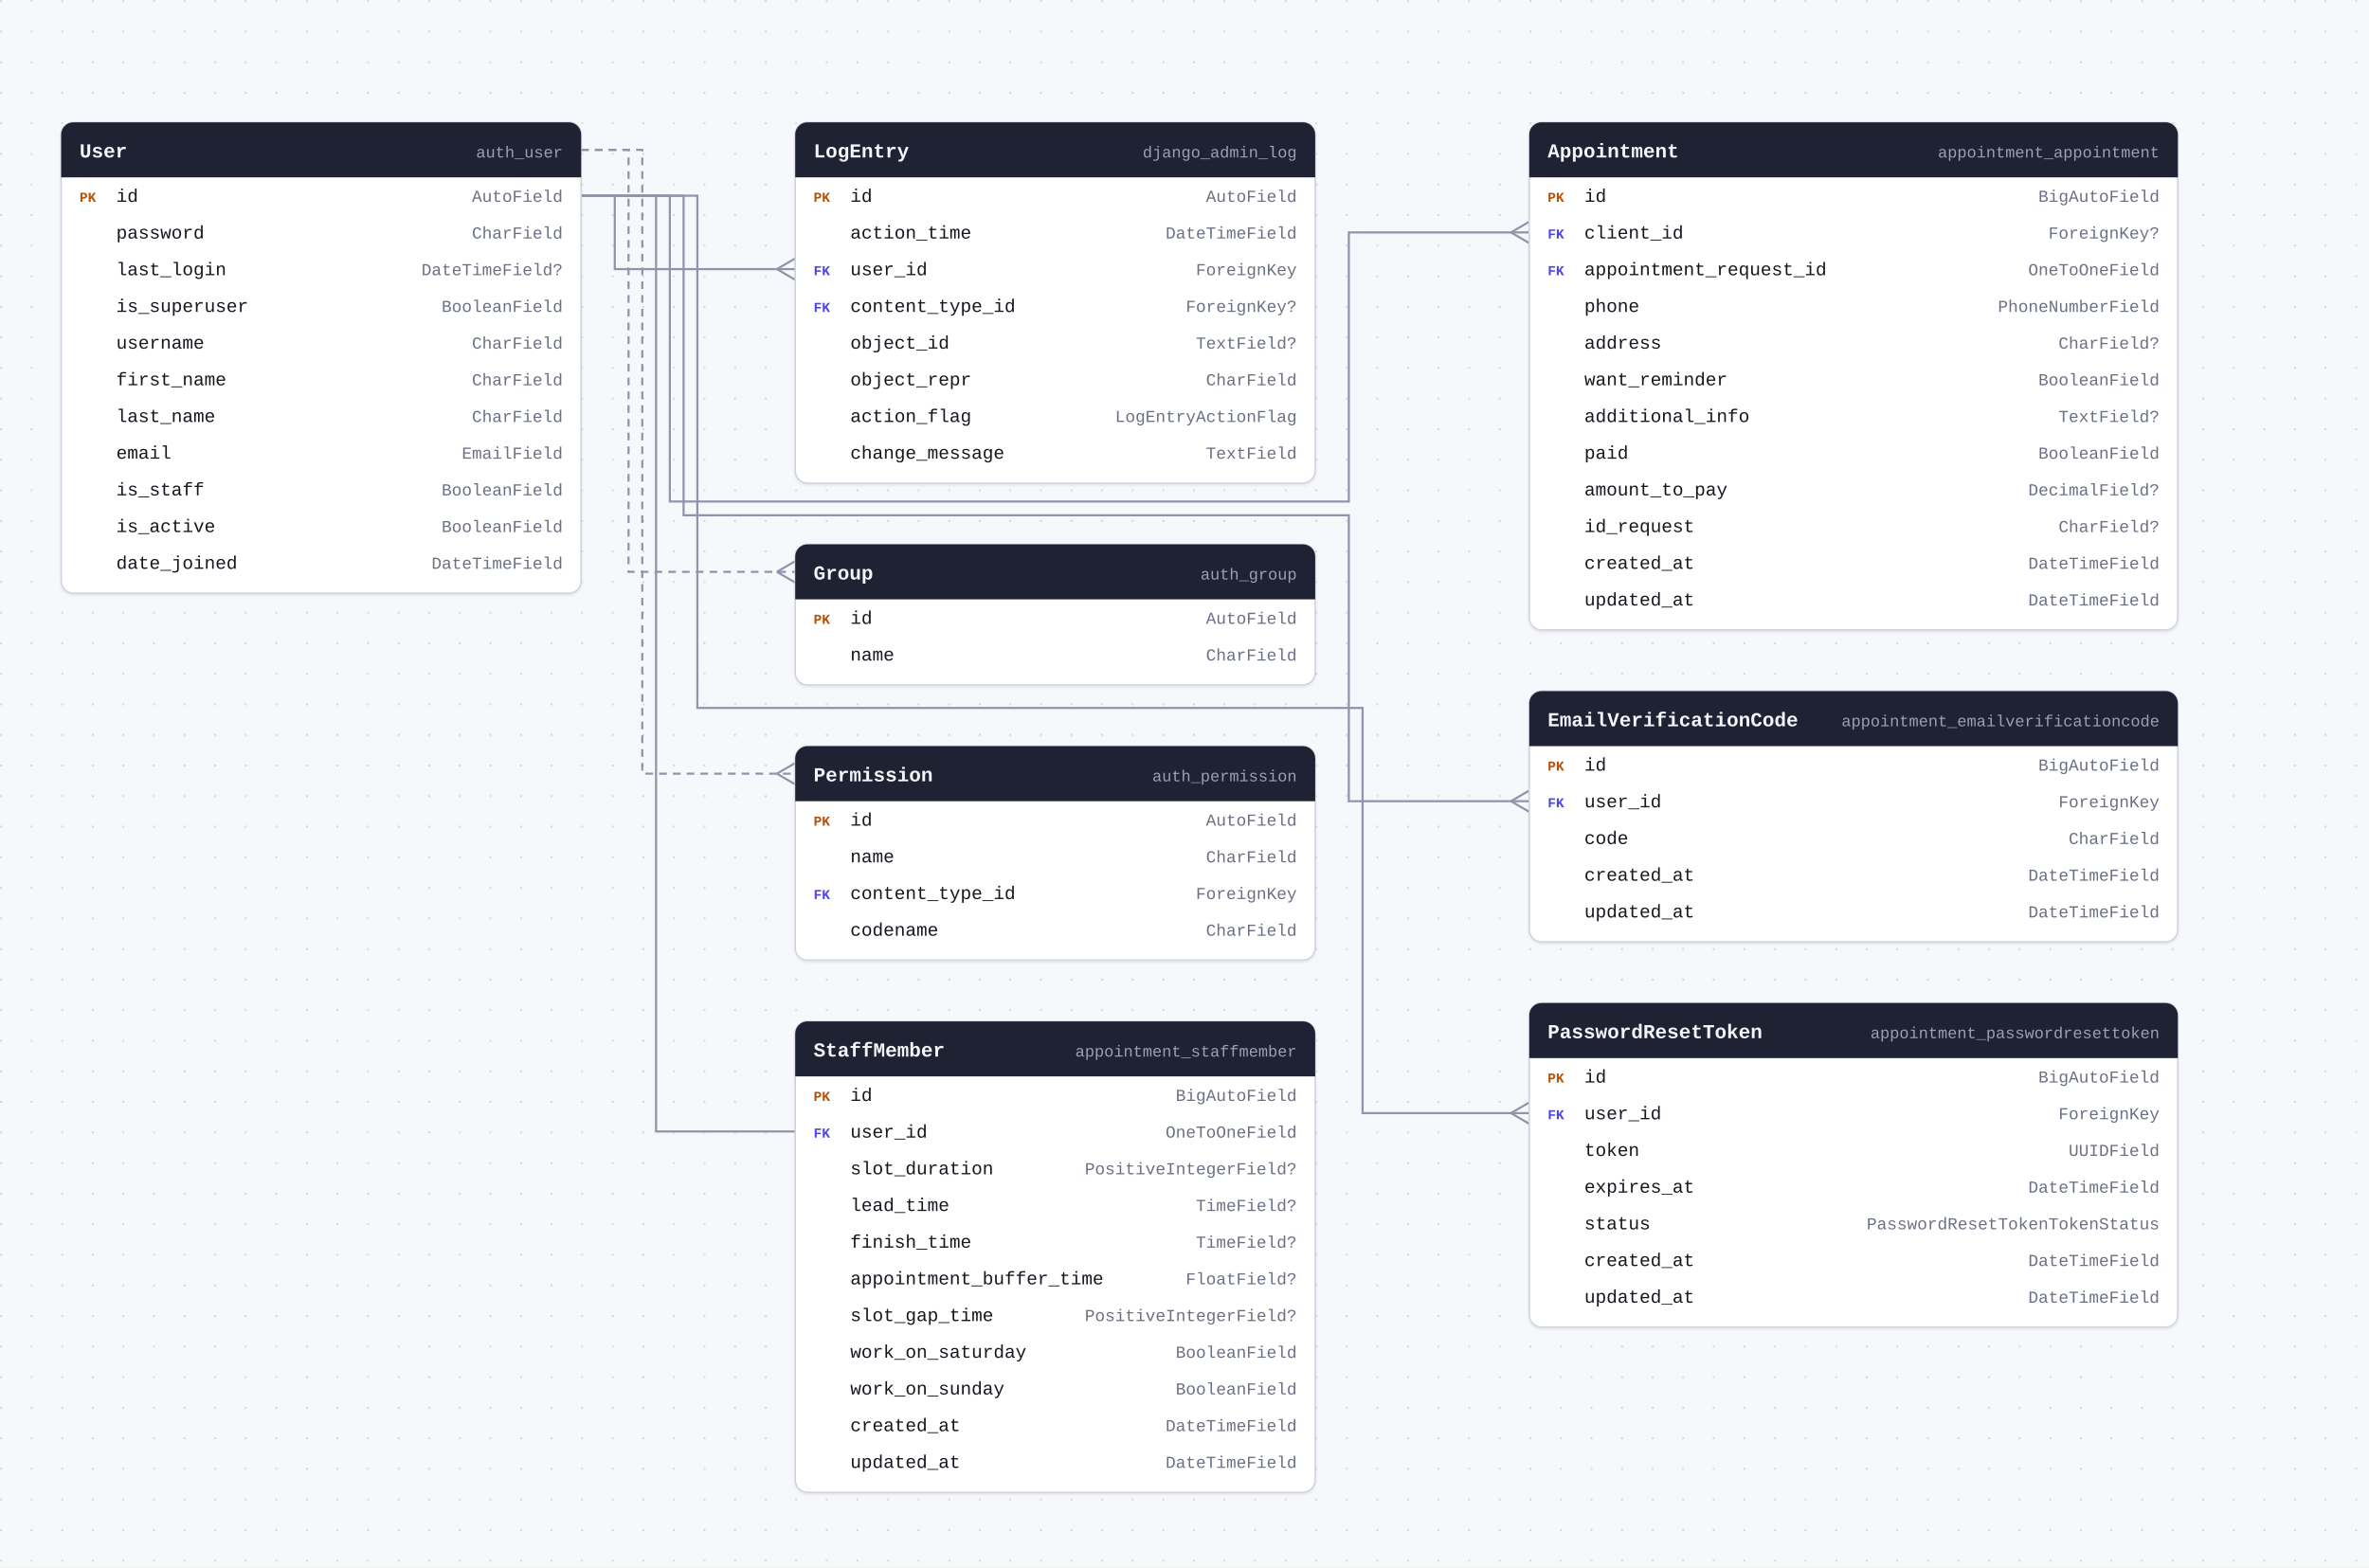
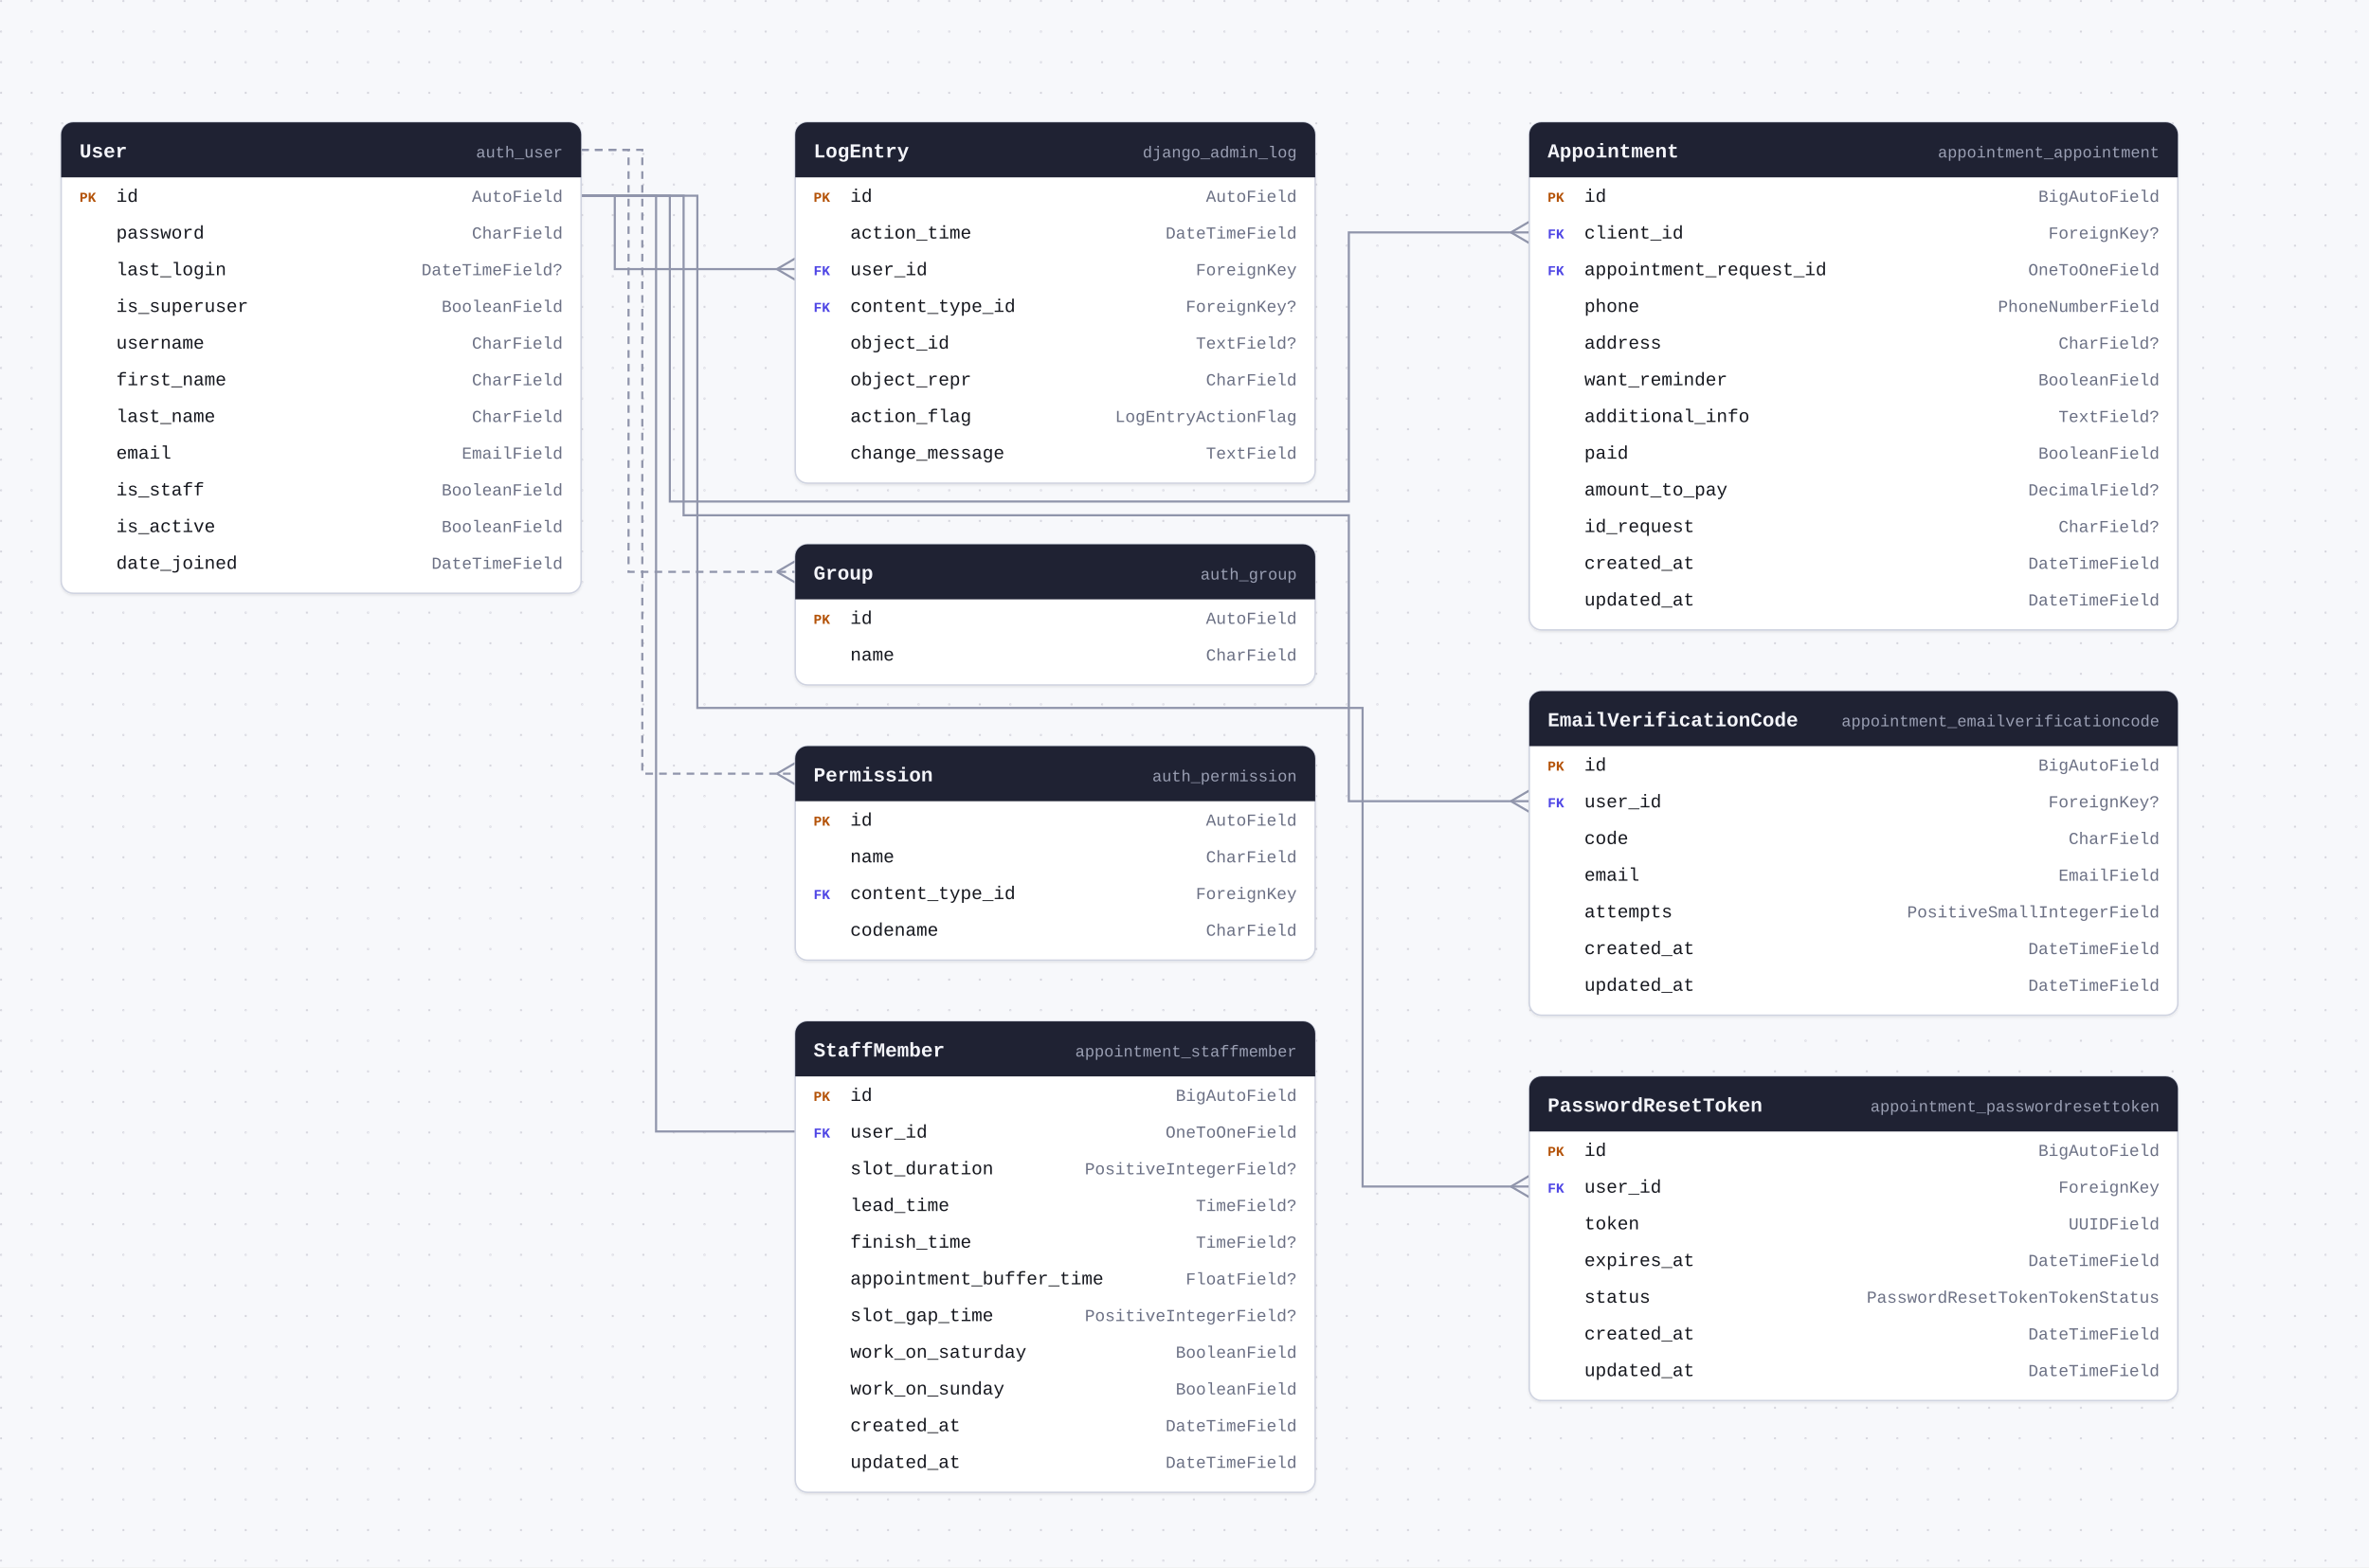
<svg xmlns="http://www.w3.org/2000/svg" width="1549.09" height="1025" viewBox="0 -40 1549.09 1025">
  <defs>
    <pattern id="dots" width="20" height="20" patternUnits="userSpaceOnUse">
      <circle cx="0.7" cy="0.7" r="0.7" fill="#d4d4dc" />
    </pattern>
    <filter id="shadow" x="-5%" y="-5%" width="110%" height="115%">
      <feDropShadow dx="0" dy="1" stdDeviation="1" flood-color="#000000" flood-opacity="0.08" />
    </filter>
  </defs>
  <rect y="-40" width="1549.09" height="1025" fill="#f7f8fb" />
  <rect y="-40" width="1549.09" height="1025" fill="url(#dots)" />
  <path class="relation-edge" d="M380 88 L402 88 L402 136 L520 136" fill="none" stroke="#9095ab" stroke-width="1.4" />
  <path d="M508 136 L520 129 M508 136 L520 143" fill="none" stroke="#9095ab" stroke-width="1.4" />
  <path class="relation-edge" d="M380 58 L411 58 L411 334 L520 334" fill="none" stroke="#9095ab" stroke-width="1.4" stroke-dasharray="5 4" />
  <path d="M508 334 L520 327 M508 334 L520 341" fill="none" stroke="#9095ab" stroke-width="1.4" />
  <path class="relation-edge" d="M380 58 L420 58 L420 466 L520 466" fill="none" stroke="#9095ab" stroke-width="1.4" stroke-dasharray="5 4" />
  <path d="M508 466 L520 459 M508 466 L520 473" fill="none" stroke="#9095ab" stroke-width="1.4" />
  <path class="relation-edge" d="M380 88 L429 88 L429 700 L520 700" fill="none" stroke="#9095ab" stroke-width="1.4" />
  <path class="relation-edge" d="M380 88 L438 88 L438 288 L882 288 L882 112 L1000 112" fill="none" stroke="#9095ab" stroke-width="1.4" />
  <path d="M988 112 L1000 105 M988 112 L1000 119" fill="none" stroke="#9095ab" stroke-width="1.4" />
  <path class="relation-edge" d="M380 88 L447 88 L447 297 L882 297 L882 484 L1000 484" fill="none" stroke="#9095ab" stroke-width="1.4" />
  <path d="M988 484 L1000 477 M988 484 L1000 491" fill="none" stroke="#9095ab" stroke-width="1.4" />
-   <path class="relation-edge" d="M380 88 L456 88 L456 423 L891 423 L891 688 L1000 688" fill="none" stroke="#9095ab" stroke-width="1.4" />
-   <path d="M988 688 L1000 681 M988 688 L1000 695" fill="none" stroke="#9095ab" stroke-width="1.4" />
+   <path class="relation-edge" d="M380 88 L456 88 L456 423 L891 423 L891 736 L1000 736" fill="none" stroke="#9095ab" stroke-width="1.4" />
+   <path d="M988 736 L1000 729 M988 736 L1000 743" fill="none" stroke="#9095ab" stroke-width="1.4" />
  <g class="model-node">
    <clipPath id="card-0">
      <rect x="40" y="40" width="340" height="308" rx="8" />
    </clipPath>
    <rect x="40" y="40" width="340" height="308" rx="8" fill="#ffffff" stroke="#cfd3e0" filter="url(#shadow)" />
    <rect x="40" y="40" width="340" height="36" fill="#1f2233" clip-path="url(#card-0)" />
    <text x="52" y="63" font-family="ui-monospace, SF Mono, Menlo, Consolas, Liberation Mono, DejaVu Sans Mono, monospace" font-size="13" font-weight="700" text-anchor="start" fill="#f4f5fa">User</text>
    <text x="368" y="63" font-family="ui-monospace, SF Mono, Menlo, Consolas, Liberation Mono, DejaVu Sans Mono, monospace" font-size="10.5" font-weight="400" text-anchor="end" fill="#9a9fb3">auth_user</text>
    <text x="52" y="92" font-family="ui-monospace, SF Mono, Menlo, Consolas, Liberation Mono, DejaVu Sans Mono, monospace" font-size="9" font-weight="700" text-anchor="start" fill="#b45309">PK</text>
    <text x="76" y="92" font-family="ui-monospace, SF Mono, Menlo, Consolas, Liberation Mono, DejaVu Sans Mono, monospace" font-size="12" font-weight="400" text-anchor="start" fill="#16181f">id</text>
    <text x="368" y="92" font-family="ui-monospace, SF Mono, Menlo, Consolas, Liberation Mono, DejaVu Sans Mono, monospace" font-size="11" font-weight="400" text-anchor="end" fill="#6b7084">AutoField</text>
    <text x="76" y="116" font-family="ui-monospace, SF Mono, Menlo, Consolas, Liberation Mono, DejaVu Sans Mono, monospace" font-size="12" font-weight="400" text-anchor="start" fill="#16181f">password</text>
    <text x="368" y="116" font-family="ui-monospace, SF Mono, Menlo, Consolas, Liberation Mono, DejaVu Sans Mono, monospace" font-size="11" font-weight="400" text-anchor="end" fill="#6b7084">CharField</text>
    <text x="76" y="140" font-family="ui-monospace, SF Mono, Menlo, Consolas, Liberation Mono, DejaVu Sans Mono, monospace" font-size="12" font-weight="400" text-anchor="start" fill="#16181f">last_login</text>
    <text x="368" y="140" font-family="ui-monospace, SF Mono, Menlo, Consolas, Liberation Mono, DejaVu Sans Mono, monospace" font-size="11" font-weight="400" text-anchor="end" fill="#6b7084">DateTimeField?</text>
    <text x="76" y="164" font-family="ui-monospace, SF Mono, Menlo, Consolas, Liberation Mono, DejaVu Sans Mono, monospace" font-size="12" font-weight="400" text-anchor="start" fill="#16181f">is_superuser</text>
    <text x="368" y="164" font-family="ui-monospace, SF Mono, Menlo, Consolas, Liberation Mono, DejaVu Sans Mono, monospace" font-size="11" font-weight="400" text-anchor="end" fill="#6b7084">BooleanField</text>
    <text x="76" y="188" font-family="ui-monospace, SF Mono, Menlo, Consolas, Liberation Mono, DejaVu Sans Mono, monospace" font-size="12" font-weight="400" text-anchor="start" fill="#16181f">username</text>
    <text x="368" y="188" font-family="ui-monospace, SF Mono, Menlo, Consolas, Liberation Mono, DejaVu Sans Mono, monospace" font-size="11" font-weight="400" text-anchor="end" fill="#6b7084">CharField</text>
    <text x="76" y="212" font-family="ui-monospace, SF Mono, Menlo, Consolas, Liberation Mono, DejaVu Sans Mono, monospace" font-size="12" font-weight="400" text-anchor="start" fill="#16181f">first_name</text>
    <text x="368" y="212" font-family="ui-monospace, SF Mono, Menlo, Consolas, Liberation Mono, DejaVu Sans Mono, monospace" font-size="11" font-weight="400" text-anchor="end" fill="#6b7084">CharField</text>
    <text x="76" y="236" font-family="ui-monospace, SF Mono, Menlo, Consolas, Liberation Mono, DejaVu Sans Mono, monospace" font-size="12" font-weight="400" text-anchor="start" fill="#16181f">last_name</text>
    <text x="368" y="236" font-family="ui-monospace, SF Mono, Menlo, Consolas, Liberation Mono, DejaVu Sans Mono, monospace" font-size="11" font-weight="400" text-anchor="end" fill="#6b7084">CharField</text>
    <text x="76" y="260" font-family="ui-monospace, SF Mono, Menlo, Consolas, Liberation Mono, DejaVu Sans Mono, monospace" font-size="12" font-weight="400" text-anchor="start" fill="#16181f">email</text>
    <text x="368" y="260" font-family="ui-monospace, SF Mono, Menlo, Consolas, Liberation Mono, DejaVu Sans Mono, monospace" font-size="11" font-weight="400" text-anchor="end" fill="#6b7084">EmailField</text>
    <text x="76" y="284" font-family="ui-monospace, SF Mono, Menlo, Consolas, Liberation Mono, DejaVu Sans Mono, monospace" font-size="12" font-weight="400" text-anchor="start" fill="#16181f">is_staff</text>
    <text x="368" y="284" font-family="ui-monospace, SF Mono, Menlo, Consolas, Liberation Mono, DejaVu Sans Mono, monospace" font-size="11" font-weight="400" text-anchor="end" fill="#6b7084">BooleanField</text>
    <text x="76" y="308" font-family="ui-monospace, SF Mono, Menlo, Consolas, Liberation Mono, DejaVu Sans Mono, monospace" font-size="12" font-weight="400" text-anchor="start" fill="#16181f">is_active</text>
    <text x="368" y="308" font-family="ui-monospace, SF Mono, Menlo, Consolas, Liberation Mono, DejaVu Sans Mono, monospace" font-size="11" font-weight="400" text-anchor="end" fill="#6b7084">BooleanField</text>
    <text x="76" y="332" font-family="ui-monospace, SF Mono, Menlo, Consolas, Liberation Mono, DejaVu Sans Mono, monospace" font-size="12" font-weight="400" text-anchor="start" fill="#16181f">date_joined</text>
    <text x="368" y="332" font-family="ui-monospace, SF Mono, Menlo, Consolas, Liberation Mono, DejaVu Sans Mono, monospace" font-size="11" font-weight="400" text-anchor="end" fill="#6b7084">DateTimeField</text>
  </g>
  <g class="model-node">
    <clipPath id="card-1">
      <rect x="520" y="40" width="340" height="236" rx="8" />
    </clipPath>
    <rect x="520" y="40" width="340" height="236" rx="8" fill="#ffffff" stroke="#cfd3e0" filter="url(#shadow)" />
    <rect x="520" y="40" width="340" height="36" fill="#1f2233" clip-path="url(#card-1)" />
    <text x="532" y="63" font-family="ui-monospace, SF Mono, Menlo, Consolas, Liberation Mono, DejaVu Sans Mono, monospace" font-size="13" font-weight="700" text-anchor="start" fill="#f4f5fa">LogEntry</text>
    <text x="848" y="63" font-family="ui-monospace, SF Mono, Menlo, Consolas, Liberation Mono, DejaVu Sans Mono, monospace" font-size="10.5" font-weight="400" text-anchor="end" fill="#9a9fb3">django_admin_log</text>
    <text x="532" y="92" font-family="ui-monospace, SF Mono, Menlo, Consolas, Liberation Mono, DejaVu Sans Mono, monospace" font-size="9" font-weight="700" text-anchor="start" fill="#b45309">PK</text>
    <text x="556" y="92" font-family="ui-monospace, SF Mono, Menlo, Consolas, Liberation Mono, DejaVu Sans Mono, monospace" font-size="12" font-weight="400" text-anchor="start" fill="#16181f">id</text>
    <text x="848" y="92" font-family="ui-monospace, SF Mono, Menlo, Consolas, Liberation Mono, DejaVu Sans Mono, monospace" font-size="11" font-weight="400" text-anchor="end" fill="#6b7084">AutoField</text>
    <text x="556" y="116" font-family="ui-monospace, SF Mono, Menlo, Consolas, Liberation Mono, DejaVu Sans Mono, monospace" font-size="12" font-weight="400" text-anchor="start" fill="#16181f">action_time</text>
    <text x="848" y="116" font-family="ui-monospace, SF Mono, Menlo, Consolas, Liberation Mono, DejaVu Sans Mono, monospace" font-size="11" font-weight="400" text-anchor="end" fill="#6b7084">DateTimeField</text>
    <text x="532" y="140" font-family="ui-monospace, SF Mono, Menlo, Consolas, Liberation Mono, DejaVu Sans Mono, monospace" font-size="9" font-weight="700" text-anchor="start" fill="#4f46e5">FK</text>
    <text x="556" y="140" font-family="ui-monospace, SF Mono, Menlo, Consolas, Liberation Mono, DejaVu Sans Mono, monospace" font-size="12" font-weight="400" text-anchor="start" fill="#16181f">user_id</text>
    <text x="848" y="140" font-family="ui-monospace, SF Mono, Menlo, Consolas, Liberation Mono, DejaVu Sans Mono, monospace" font-size="11" font-weight="400" text-anchor="end" fill="#6b7084">ForeignKey</text>
    <text x="532" y="164" font-family="ui-monospace, SF Mono, Menlo, Consolas, Liberation Mono, DejaVu Sans Mono, monospace" font-size="9" font-weight="700" text-anchor="start" fill="#4f46e5">FK</text>
    <text x="556" y="164" font-family="ui-monospace, SF Mono, Menlo, Consolas, Liberation Mono, DejaVu Sans Mono, monospace" font-size="12" font-weight="400" text-anchor="start" fill="#16181f">content_type_id</text>
    <text x="848" y="164" font-family="ui-monospace, SF Mono, Menlo, Consolas, Liberation Mono, DejaVu Sans Mono, monospace" font-size="11" font-weight="400" text-anchor="end" fill="#6b7084">ForeignKey?</text>
    <text x="556" y="188" font-family="ui-monospace, SF Mono, Menlo, Consolas, Liberation Mono, DejaVu Sans Mono, monospace" font-size="12" font-weight="400" text-anchor="start" fill="#16181f">object_id</text>
    <text x="848" y="188" font-family="ui-monospace, SF Mono, Menlo, Consolas, Liberation Mono, DejaVu Sans Mono, monospace" font-size="11" font-weight="400" text-anchor="end" fill="#6b7084">TextField?</text>
    <text x="556" y="212" font-family="ui-monospace, SF Mono, Menlo, Consolas, Liberation Mono, DejaVu Sans Mono, monospace" font-size="12" font-weight="400" text-anchor="start" fill="#16181f">object_repr</text>
    <text x="848" y="212" font-family="ui-monospace, SF Mono, Menlo, Consolas, Liberation Mono, DejaVu Sans Mono, monospace" font-size="11" font-weight="400" text-anchor="end" fill="#6b7084">CharField</text>
    <text x="556" y="236" font-family="ui-monospace, SF Mono, Menlo, Consolas, Liberation Mono, DejaVu Sans Mono, monospace" font-size="12" font-weight="400" text-anchor="start" fill="#16181f">action_flag</text>
    <text x="848" y="236" font-family="ui-monospace, SF Mono, Menlo, Consolas, Liberation Mono, DejaVu Sans Mono, monospace" font-size="11" font-weight="400" text-anchor="end" fill="#6b7084">LogEntryActionFlag</text>
    <text x="556" y="260" font-family="ui-monospace, SF Mono, Menlo, Consolas, Liberation Mono, DejaVu Sans Mono, monospace" font-size="12" font-weight="400" text-anchor="start" fill="#16181f">change_message</text>
    <text x="848" y="260" font-family="ui-monospace, SF Mono, Menlo, Consolas, Liberation Mono, DejaVu Sans Mono, monospace" font-size="11" font-weight="400" text-anchor="end" fill="#6b7084">TextField</text>
  </g>
  <g class="model-node">
    <clipPath id="card-2">
      <rect x="520" y="316" width="340" height="92" rx="8" />
    </clipPath>
    <rect x="520" y="316" width="340" height="92" rx="8" fill="#ffffff" stroke="#cfd3e0" filter="url(#shadow)" />
    <rect x="520" y="316" width="340" height="36" fill="#1f2233" clip-path="url(#card-2)" />
    <text x="532" y="339" font-family="ui-monospace, SF Mono, Menlo, Consolas, Liberation Mono, DejaVu Sans Mono, monospace" font-size="13" font-weight="700" text-anchor="start" fill="#f4f5fa">Group</text>
    <text x="848" y="339" font-family="ui-monospace, SF Mono, Menlo, Consolas, Liberation Mono, DejaVu Sans Mono, monospace" font-size="10.5" font-weight="400" text-anchor="end" fill="#9a9fb3">auth_group</text>
    <text x="532" y="368" font-family="ui-monospace, SF Mono, Menlo, Consolas, Liberation Mono, DejaVu Sans Mono, monospace" font-size="9" font-weight="700" text-anchor="start" fill="#b45309">PK</text>
    <text x="556" y="368" font-family="ui-monospace, SF Mono, Menlo, Consolas, Liberation Mono, DejaVu Sans Mono, monospace" font-size="12" font-weight="400" text-anchor="start" fill="#16181f">id</text>
    <text x="848" y="368" font-family="ui-monospace, SF Mono, Menlo, Consolas, Liberation Mono, DejaVu Sans Mono, monospace" font-size="11" font-weight="400" text-anchor="end" fill="#6b7084">AutoField</text>
    <text x="556" y="392" font-family="ui-monospace, SF Mono, Menlo, Consolas, Liberation Mono, DejaVu Sans Mono, monospace" font-size="12" font-weight="400" text-anchor="start" fill="#16181f">name</text>
    <text x="848" y="392" font-family="ui-monospace, SF Mono, Menlo, Consolas, Liberation Mono, DejaVu Sans Mono, monospace" font-size="11" font-weight="400" text-anchor="end" fill="#6b7084">CharField</text>
  </g>
  <g class="model-node">
    <clipPath id="card-3">
      <rect x="520" y="448" width="340" height="140" rx="8" />
    </clipPath>
    <rect x="520" y="448" width="340" height="140" rx="8" fill="#ffffff" stroke="#cfd3e0" filter="url(#shadow)" />
    <rect x="520" y="448" width="340" height="36" fill="#1f2233" clip-path="url(#card-3)" />
    <text x="532" y="471" font-family="ui-monospace, SF Mono, Menlo, Consolas, Liberation Mono, DejaVu Sans Mono, monospace" font-size="13" font-weight="700" text-anchor="start" fill="#f4f5fa">Permission</text>
    <text x="848" y="471" font-family="ui-monospace, SF Mono, Menlo, Consolas, Liberation Mono, DejaVu Sans Mono, monospace" font-size="10.5" font-weight="400" text-anchor="end" fill="#9a9fb3">auth_permission</text>
    <text x="532" y="500" font-family="ui-monospace, SF Mono, Menlo, Consolas, Liberation Mono, DejaVu Sans Mono, monospace" font-size="9" font-weight="700" text-anchor="start" fill="#b45309">PK</text>
    <text x="556" y="500" font-family="ui-monospace, SF Mono, Menlo, Consolas, Liberation Mono, DejaVu Sans Mono, monospace" font-size="12" font-weight="400" text-anchor="start" fill="#16181f">id</text>
    <text x="848" y="500" font-family="ui-monospace, SF Mono, Menlo, Consolas, Liberation Mono, DejaVu Sans Mono, monospace" font-size="11" font-weight="400" text-anchor="end" fill="#6b7084">AutoField</text>
    <text x="556" y="524" font-family="ui-monospace, SF Mono, Menlo, Consolas, Liberation Mono, DejaVu Sans Mono, monospace" font-size="12" font-weight="400" text-anchor="start" fill="#16181f">name</text>
    <text x="848" y="524" font-family="ui-monospace, SF Mono, Menlo, Consolas, Liberation Mono, DejaVu Sans Mono, monospace" font-size="11" font-weight="400" text-anchor="end" fill="#6b7084">CharField</text>
    <text x="532" y="548" font-family="ui-monospace, SF Mono, Menlo, Consolas, Liberation Mono, DejaVu Sans Mono, monospace" font-size="9" font-weight="700" text-anchor="start" fill="#4f46e5">FK</text>
    <text x="556" y="548" font-family="ui-monospace, SF Mono, Menlo, Consolas, Liberation Mono, DejaVu Sans Mono, monospace" font-size="12" font-weight="400" text-anchor="start" fill="#16181f">content_type_id</text>
    <text x="848" y="548" font-family="ui-monospace, SF Mono, Menlo, Consolas, Liberation Mono, DejaVu Sans Mono, monospace" font-size="11" font-weight="400" text-anchor="end" fill="#6b7084">ForeignKey</text>
    <text x="556" y="572" font-family="ui-monospace, SF Mono, Menlo, Consolas, Liberation Mono, DejaVu Sans Mono, monospace" font-size="12" font-weight="400" text-anchor="start" fill="#16181f">codename</text>
    <text x="848" y="572" font-family="ui-monospace, SF Mono, Menlo, Consolas, Liberation Mono, DejaVu Sans Mono, monospace" font-size="11" font-weight="400" text-anchor="end" fill="#6b7084">CharField</text>
  </g>
  <g class="model-node">
    <clipPath id="card-4">
      <rect x="520" y="628" width="340" height="308" rx="8" />
    </clipPath>
    <rect x="520" y="628" width="340" height="308" rx="8" fill="#ffffff" stroke="#cfd3e0" filter="url(#shadow)" />
    <rect x="520" y="628" width="340" height="36" fill="#1f2233" clip-path="url(#card-4)" />
    <text x="532" y="651" font-family="ui-monospace, SF Mono, Menlo, Consolas, Liberation Mono, DejaVu Sans Mono, monospace" font-size="13" font-weight="700" text-anchor="start" fill="#f4f5fa">StaffMember</text>
    <text x="848" y="651" font-family="ui-monospace, SF Mono, Menlo, Consolas, Liberation Mono, DejaVu Sans Mono, monospace" font-size="10.5" font-weight="400" text-anchor="end" fill="#9a9fb3">appointment_staffmember</text>
    <text x="532" y="680" font-family="ui-monospace, SF Mono, Menlo, Consolas, Liberation Mono, DejaVu Sans Mono, monospace" font-size="9" font-weight="700" text-anchor="start" fill="#b45309">PK</text>
    <text x="556" y="680" font-family="ui-monospace, SF Mono, Menlo, Consolas, Liberation Mono, DejaVu Sans Mono, monospace" font-size="12" font-weight="400" text-anchor="start" fill="#16181f">id</text>
    <text x="848" y="680" font-family="ui-monospace, SF Mono, Menlo, Consolas, Liberation Mono, DejaVu Sans Mono, monospace" font-size="11" font-weight="400" text-anchor="end" fill="#6b7084">BigAutoField</text>
    <text x="532" y="704" font-family="ui-monospace, SF Mono, Menlo, Consolas, Liberation Mono, DejaVu Sans Mono, monospace" font-size="9" font-weight="700" text-anchor="start" fill="#4f46e5">FK</text>
    <text x="556" y="704" font-family="ui-monospace, SF Mono, Menlo, Consolas, Liberation Mono, DejaVu Sans Mono, monospace" font-size="12" font-weight="400" text-anchor="start" fill="#16181f">user_id</text>
    <text x="848" y="704" font-family="ui-monospace, SF Mono, Menlo, Consolas, Liberation Mono, DejaVu Sans Mono, monospace" font-size="11" font-weight="400" text-anchor="end" fill="#6b7084">OneToOneField</text>
    <text x="556" y="728" font-family="ui-monospace, SF Mono, Menlo, Consolas, Liberation Mono, DejaVu Sans Mono, monospace" font-size="12" font-weight="400" text-anchor="start" fill="#16181f">slot_duration</text>
    <text x="848" y="728" font-family="ui-monospace, SF Mono, Menlo, Consolas, Liberation Mono, DejaVu Sans Mono, monospace" font-size="11" font-weight="400" text-anchor="end" fill="#6b7084">PositiveIntegerField?</text>
    <text x="556" y="752" font-family="ui-monospace, SF Mono, Menlo, Consolas, Liberation Mono, DejaVu Sans Mono, monospace" font-size="12" font-weight="400" text-anchor="start" fill="#16181f">lead_time</text>
    <text x="848" y="752" font-family="ui-monospace, SF Mono, Menlo, Consolas, Liberation Mono, DejaVu Sans Mono, monospace" font-size="11" font-weight="400" text-anchor="end" fill="#6b7084">TimeField?</text>
    <text x="556" y="776" font-family="ui-monospace, SF Mono, Menlo, Consolas, Liberation Mono, DejaVu Sans Mono, monospace" font-size="12" font-weight="400" text-anchor="start" fill="#16181f">finish_time</text>
    <text x="848" y="776" font-family="ui-monospace, SF Mono, Menlo, Consolas, Liberation Mono, DejaVu Sans Mono, monospace" font-size="11" font-weight="400" text-anchor="end" fill="#6b7084">TimeField?</text>
    <text x="556" y="800" font-family="ui-monospace, SF Mono, Menlo, Consolas, Liberation Mono, DejaVu Sans Mono, monospace" font-size="12" font-weight="400" text-anchor="start" fill="#16181f">appointment_buffer_time</text>
    <text x="848" y="800" font-family="ui-monospace, SF Mono, Menlo, Consolas, Liberation Mono, DejaVu Sans Mono, monospace" font-size="11" font-weight="400" text-anchor="end" fill="#6b7084">FloatField?</text>
    <text x="556" y="824" font-family="ui-monospace, SF Mono, Menlo, Consolas, Liberation Mono, DejaVu Sans Mono, monospace" font-size="12" font-weight="400" text-anchor="start" fill="#16181f">slot_gap_time</text>
    <text x="848" y="824" font-family="ui-monospace, SF Mono, Menlo, Consolas, Liberation Mono, DejaVu Sans Mono, monospace" font-size="11" font-weight="400" text-anchor="end" fill="#6b7084">PositiveIntegerField?</text>
    <text x="556" y="848" font-family="ui-monospace, SF Mono, Menlo, Consolas, Liberation Mono, DejaVu Sans Mono, monospace" font-size="12" font-weight="400" text-anchor="start" fill="#16181f">work_on_saturday</text>
    <text x="848" y="848" font-family="ui-monospace, SF Mono, Menlo, Consolas, Liberation Mono, DejaVu Sans Mono, monospace" font-size="11" font-weight="400" text-anchor="end" fill="#6b7084">BooleanField</text>
    <text x="556" y="872" font-family="ui-monospace, SF Mono, Menlo, Consolas, Liberation Mono, DejaVu Sans Mono, monospace" font-size="12" font-weight="400" text-anchor="start" fill="#16181f">work_on_sunday</text>
    <text x="848" y="872" font-family="ui-monospace, SF Mono, Menlo, Consolas, Liberation Mono, DejaVu Sans Mono, monospace" font-size="11" font-weight="400" text-anchor="end" fill="#6b7084">BooleanField</text>
    <text x="556" y="896" font-family="ui-monospace, SF Mono, Menlo, Consolas, Liberation Mono, DejaVu Sans Mono, monospace" font-size="12" font-weight="400" text-anchor="start" fill="#16181f">created_at</text>
    <text x="848" y="896" font-family="ui-monospace, SF Mono, Menlo, Consolas, Liberation Mono, DejaVu Sans Mono, monospace" font-size="11" font-weight="400" text-anchor="end" fill="#6b7084">DateTimeField</text>
    <text x="556" y="920" font-family="ui-monospace, SF Mono, Menlo, Consolas, Liberation Mono, DejaVu Sans Mono, monospace" font-size="12" font-weight="400" text-anchor="start" fill="#16181f">updated_at</text>
    <text x="848" y="920" font-family="ui-monospace, SF Mono, Menlo, Consolas, Liberation Mono, DejaVu Sans Mono, monospace" font-size="11" font-weight="400" text-anchor="end" fill="#6b7084">DateTimeField</text>
  </g>
  <g class="model-node">
    <clipPath id="card-5">
      <rect x="1000" y="40" width="424.09" height="332" rx="8" />
    </clipPath>
    <rect x="1000" y="40" width="424.09" height="332" rx="8" fill="#ffffff" stroke="#cfd3e0" filter="url(#shadow)" />
    <rect x="1000" y="40" width="424.09" height="36" fill="#1f2233" clip-path="url(#card-5)" />
    <text x="1012" y="63" font-family="ui-monospace, SF Mono, Menlo, Consolas, Liberation Mono, DejaVu Sans Mono, monospace" font-size="13" font-weight="700" text-anchor="start" fill="#f4f5fa">Appointment</text>
    <text x="1412.09" y="63" font-family="ui-monospace, SF Mono, Menlo, Consolas, Liberation Mono, DejaVu Sans Mono, monospace" font-size="10.5" font-weight="400" text-anchor="end" fill="#9a9fb3">appointment_appointment</text>
    <text x="1012" y="92" font-family="ui-monospace, SF Mono, Menlo, Consolas, Liberation Mono, DejaVu Sans Mono, monospace" font-size="9" font-weight="700" text-anchor="start" fill="#b45309">PK</text>
    <text x="1036" y="92" font-family="ui-monospace, SF Mono, Menlo, Consolas, Liberation Mono, DejaVu Sans Mono, monospace" font-size="12" font-weight="400" text-anchor="start" fill="#16181f">id</text>
    <text x="1412.09" y="92" font-family="ui-monospace, SF Mono, Menlo, Consolas, Liberation Mono, DejaVu Sans Mono, monospace" font-size="11" font-weight="400" text-anchor="end" fill="#6b7084">BigAutoField</text>
    <text x="1012" y="116" font-family="ui-monospace, SF Mono, Menlo, Consolas, Liberation Mono, DejaVu Sans Mono, monospace" font-size="9" font-weight="700" text-anchor="start" fill="#4f46e5">FK</text>
    <text x="1036" y="116" font-family="ui-monospace, SF Mono, Menlo, Consolas, Liberation Mono, DejaVu Sans Mono, monospace" font-size="12" font-weight="400" text-anchor="start" fill="#16181f">client_id</text>
    <text x="1412.09" y="116" font-family="ui-monospace, SF Mono, Menlo, Consolas, Liberation Mono, DejaVu Sans Mono, monospace" font-size="11" font-weight="400" text-anchor="end" fill="#6b7084">ForeignKey?</text>
    <text x="1012" y="140" font-family="ui-monospace, SF Mono, Menlo, Consolas, Liberation Mono, DejaVu Sans Mono, monospace" font-size="9" font-weight="700" text-anchor="start" fill="#4f46e5">FK</text>
    <text x="1036" y="140" font-family="ui-monospace, SF Mono, Menlo, Consolas, Liberation Mono, DejaVu Sans Mono, monospace" font-size="12" font-weight="400" text-anchor="start" fill="#16181f">appointment_request_id</text>
    <text x="1412.09" y="140" font-family="ui-monospace, SF Mono, Menlo, Consolas, Liberation Mono, DejaVu Sans Mono, monospace" font-size="11" font-weight="400" text-anchor="end" fill="#6b7084">OneToOneField</text>
    <text x="1036" y="164" font-family="ui-monospace, SF Mono, Menlo, Consolas, Liberation Mono, DejaVu Sans Mono, monospace" font-size="12" font-weight="400" text-anchor="start" fill="#16181f">phone</text>
    <text x="1412.09" y="164" font-family="ui-monospace, SF Mono, Menlo, Consolas, Liberation Mono, DejaVu Sans Mono, monospace" font-size="11" font-weight="400" text-anchor="end" fill="#6b7084">PhoneNumberField</text>
    <text x="1036" y="188" font-family="ui-monospace, SF Mono, Menlo, Consolas, Liberation Mono, DejaVu Sans Mono, monospace" font-size="12" font-weight="400" text-anchor="start" fill="#16181f">address</text>
    <text x="1412.09" y="188" font-family="ui-monospace, SF Mono, Menlo, Consolas, Liberation Mono, DejaVu Sans Mono, monospace" font-size="11" font-weight="400" text-anchor="end" fill="#6b7084">CharField?</text>
    <text x="1036" y="212" font-family="ui-monospace, SF Mono, Menlo, Consolas, Liberation Mono, DejaVu Sans Mono, monospace" font-size="12" font-weight="400" text-anchor="start" fill="#16181f">want_reminder</text>
    <text x="1412.09" y="212" font-family="ui-monospace, SF Mono, Menlo, Consolas, Liberation Mono, DejaVu Sans Mono, monospace" font-size="11" font-weight="400" text-anchor="end" fill="#6b7084">BooleanField</text>
    <text x="1036" y="236" font-family="ui-monospace, SF Mono, Menlo, Consolas, Liberation Mono, DejaVu Sans Mono, monospace" font-size="12" font-weight="400" text-anchor="start" fill="#16181f">additional_info</text>
    <text x="1412.09" y="236" font-family="ui-monospace, SF Mono, Menlo, Consolas, Liberation Mono, DejaVu Sans Mono, monospace" font-size="11" font-weight="400" text-anchor="end" fill="#6b7084">TextField?</text>
    <text x="1036" y="260" font-family="ui-monospace, SF Mono, Menlo, Consolas, Liberation Mono, DejaVu Sans Mono, monospace" font-size="12" font-weight="400" text-anchor="start" fill="#16181f">paid</text>
    <text x="1412.09" y="260" font-family="ui-monospace, SF Mono, Menlo, Consolas, Liberation Mono, DejaVu Sans Mono, monospace" font-size="11" font-weight="400" text-anchor="end" fill="#6b7084">BooleanField</text>
    <text x="1036" y="284" font-family="ui-monospace, SF Mono, Menlo, Consolas, Liberation Mono, DejaVu Sans Mono, monospace" font-size="12" font-weight="400" text-anchor="start" fill="#16181f">amount_to_pay</text>
    <text x="1412.09" y="284" font-family="ui-monospace, SF Mono, Menlo, Consolas, Liberation Mono, DejaVu Sans Mono, monospace" font-size="11" font-weight="400" text-anchor="end" fill="#6b7084">DecimalField?</text>
    <text x="1036" y="308" font-family="ui-monospace, SF Mono, Menlo, Consolas, Liberation Mono, DejaVu Sans Mono, monospace" font-size="12" font-weight="400" text-anchor="start" fill="#16181f">id_request</text>
    <text x="1412.09" y="308" font-family="ui-monospace, SF Mono, Menlo, Consolas, Liberation Mono, DejaVu Sans Mono, monospace" font-size="11" font-weight="400" text-anchor="end" fill="#6b7084">CharField?</text>
    <text x="1036" y="332" font-family="ui-monospace, SF Mono, Menlo, Consolas, Liberation Mono, DejaVu Sans Mono, monospace" font-size="12" font-weight="400" text-anchor="start" fill="#16181f">created_at</text>
    <text x="1412.09" y="332" font-family="ui-monospace, SF Mono, Menlo, Consolas, Liberation Mono, DejaVu Sans Mono, monospace" font-size="11" font-weight="400" text-anchor="end" fill="#6b7084">DateTimeField</text>
    <text x="1036" y="356" font-family="ui-monospace, SF Mono, Menlo, Consolas, Liberation Mono, DejaVu Sans Mono, monospace" font-size="12" font-weight="400" text-anchor="start" fill="#16181f">updated_at</text>
    <text x="1412.09" y="356" font-family="ui-monospace, SF Mono, Menlo, Consolas, Liberation Mono, DejaVu Sans Mono, monospace" font-size="11" font-weight="400" text-anchor="end" fill="#6b7084">DateTimeField</text>
  </g>
  <g class="model-node">
    <clipPath id="card-6">
-       <rect x="1000" y="412" width="424.09" height="164" rx="8" />
-     </clipPath>
-     <rect x="1000" y="412" width="424.09" height="164" rx="8" fill="#ffffff" stroke="#cfd3e0" filter="url(#shadow)" />
+       <rect x="1000" y="412" width="424.09" height="212" rx="8" />
+     </clipPath>
+     <rect x="1000" y="412" width="424.09" height="212" rx="8" fill="#ffffff" stroke="#cfd3e0" filter="url(#shadow)" />
    <rect x="1000" y="412" width="424.09" height="36" fill="#1f2233" clip-path="url(#card-6)" />
    <text x="1012" y="435" font-family="ui-monospace, SF Mono, Menlo, Consolas, Liberation Mono, DejaVu Sans Mono, monospace" font-size="13" font-weight="700" text-anchor="start" fill="#f4f5fa">EmailVerificationCode</text>
    <text x="1412.09" y="435" font-family="ui-monospace, SF Mono, Menlo, Consolas, Liberation Mono, DejaVu Sans Mono, monospace" font-size="10.5" font-weight="400" text-anchor="end" fill="#9a9fb3">appointment_emailverificationcode</text>
    <text x="1012" y="464" font-family="ui-monospace, SF Mono, Menlo, Consolas, Liberation Mono, DejaVu Sans Mono, monospace" font-size="9" font-weight="700" text-anchor="start" fill="#b45309">PK</text>
    <text x="1036" y="464" font-family="ui-monospace, SF Mono, Menlo, Consolas, Liberation Mono, DejaVu Sans Mono, monospace" font-size="12" font-weight="400" text-anchor="start" fill="#16181f">id</text>
    <text x="1412.09" y="464" font-family="ui-monospace, SF Mono, Menlo, Consolas, Liberation Mono, DejaVu Sans Mono, monospace" font-size="11" font-weight="400" text-anchor="end" fill="#6b7084">BigAutoField</text>
    <text x="1012" y="488" font-family="ui-monospace, SF Mono, Menlo, Consolas, Liberation Mono, DejaVu Sans Mono, monospace" font-size="9" font-weight="700" text-anchor="start" fill="#4f46e5">FK</text>
    <text x="1036" y="488" font-family="ui-monospace, SF Mono, Menlo, Consolas, Liberation Mono, DejaVu Sans Mono, monospace" font-size="12" font-weight="400" text-anchor="start" fill="#16181f">user_id</text>
-     <text x="1412.09" y="488" font-family="ui-monospace, SF Mono, Menlo, Consolas, Liberation Mono, DejaVu Sans Mono, monospace" font-size="11" font-weight="400" text-anchor="end" fill="#6b7084">ForeignKey</text>
+     <text x="1412.09" y="488" font-family="ui-monospace, SF Mono, Menlo, Consolas, Liberation Mono, DejaVu Sans Mono, monospace" font-size="11" font-weight="400" text-anchor="end" fill="#6b7084">ForeignKey?</text>
    <text x="1036" y="512" font-family="ui-monospace, SF Mono, Menlo, Consolas, Liberation Mono, DejaVu Sans Mono, monospace" font-size="12" font-weight="400" text-anchor="start" fill="#16181f">code</text>
    <text x="1412.09" y="512" font-family="ui-monospace, SF Mono, Menlo, Consolas, Liberation Mono, DejaVu Sans Mono, monospace" font-size="11" font-weight="400" text-anchor="end" fill="#6b7084">CharField</text>
-     <text x="1036" y="536" font-family="ui-monospace, SF Mono, Menlo, Consolas, Liberation Mono, DejaVu Sans Mono, monospace" font-size="12" font-weight="400" text-anchor="start" fill="#16181f">created_at</text>
-     <text x="1412.09" y="536" font-family="ui-monospace, SF Mono, Menlo, Consolas, Liberation Mono, DejaVu Sans Mono, monospace" font-size="11" font-weight="400" text-anchor="end" fill="#6b7084">DateTimeField</text>
-     <text x="1036" y="560" font-family="ui-monospace, SF Mono, Menlo, Consolas, Liberation Mono, DejaVu Sans Mono, monospace" font-size="12" font-weight="400" text-anchor="start" fill="#16181f">updated_at</text>
-     <text x="1412.09" y="560" font-family="ui-monospace, SF Mono, Menlo, Consolas, Liberation Mono, DejaVu Sans Mono, monospace" font-size="11" font-weight="400" text-anchor="end" fill="#6b7084">DateTimeField</text>
+     <text x="1036" y="536" font-family="ui-monospace, SF Mono, Menlo, Consolas, Liberation Mono, DejaVu Sans Mono, monospace" font-size="12" font-weight="400" text-anchor="start" fill="#16181f">email</text>
+     <text x="1412.09" y="536" font-family="ui-monospace, SF Mono, Menlo, Consolas, Liberation Mono, DejaVu Sans Mono, monospace" font-size="11" font-weight="400" text-anchor="end" fill="#6b7084">EmailField</text>
+     <text x="1036" y="560" font-family="ui-monospace, SF Mono, Menlo, Consolas, Liberation Mono, DejaVu Sans Mono, monospace" font-size="12" font-weight="400" text-anchor="start" fill="#16181f">attempts</text>
+     <text x="1412.09" y="560" font-family="ui-monospace, SF Mono, Menlo, Consolas, Liberation Mono, DejaVu Sans Mono, monospace" font-size="11" font-weight="400" text-anchor="end" fill="#6b7084">PositiveSmallIntegerField</text>
+     <text x="1036" y="584" font-family="ui-monospace, SF Mono, Menlo, Consolas, Liberation Mono, DejaVu Sans Mono, monospace" font-size="12" font-weight="400" text-anchor="start" fill="#16181f">created_at</text>
+     <text x="1412.09" y="584" font-family="ui-monospace, SF Mono, Menlo, Consolas, Liberation Mono, DejaVu Sans Mono, monospace" font-size="11" font-weight="400" text-anchor="end" fill="#6b7084">DateTimeField</text>
+     <text x="1036" y="608" font-family="ui-monospace, SF Mono, Menlo, Consolas, Liberation Mono, DejaVu Sans Mono, monospace" font-size="12" font-weight="400" text-anchor="start" fill="#16181f">updated_at</text>
+     <text x="1412.09" y="608" font-family="ui-monospace, SF Mono, Menlo, Consolas, Liberation Mono, DejaVu Sans Mono, monospace" font-size="11" font-weight="400" text-anchor="end" fill="#6b7084">DateTimeField</text>
  </g>
  <g class="model-node">
    <clipPath id="card-7">
-       <rect x="1000" y="616" width="424.09" height="212" rx="8" />
-     </clipPath>
-     <rect x="1000" y="616" width="424.09" height="212" rx="8" fill="#ffffff" stroke="#cfd3e0" filter="url(#shadow)" />
-     <rect x="1000" y="616" width="424.09" height="36" fill="#1f2233" clip-path="url(#card-7)" />
-     <text x="1012" y="639" font-family="ui-monospace, SF Mono, Menlo, Consolas, Liberation Mono, DejaVu Sans Mono, monospace" font-size="13" font-weight="700" text-anchor="start" fill="#f4f5fa">PasswordResetToken</text>
-     <text x="1412.09" y="639" font-family="ui-monospace, SF Mono, Menlo, Consolas, Liberation Mono, DejaVu Sans Mono, monospace" font-size="10.5" font-weight="400" text-anchor="end" fill="#9a9fb3">appointment_passwordresettoken</text>
-     <text x="1012" y="668" font-family="ui-monospace, SF Mono, Menlo, Consolas, Liberation Mono, DejaVu Sans Mono, monospace" font-size="9" font-weight="700" text-anchor="start" fill="#b45309">PK</text>
-     <text x="1036" y="668" font-family="ui-monospace, SF Mono, Menlo, Consolas, Liberation Mono, DejaVu Sans Mono, monospace" font-size="12" font-weight="400" text-anchor="start" fill="#16181f">id</text>
-     <text x="1412.09" y="668" font-family="ui-monospace, SF Mono, Menlo, Consolas, Liberation Mono, DejaVu Sans Mono, monospace" font-size="11" font-weight="400" text-anchor="end" fill="#6b7084">BigAutoField</text>
-     <text x="1012" y="692" font-family="ui-monospace, SF Mono, Menlo, Consolas, Liberation Mono, DejaVu Sans Mono, monospace" font-size="9" font-weight="700" text-anchor="start" fill="#4f46e5">FK</text>
-     <text x="1036" y="692" font-family="ui-monospace, SF Mono, Menlo, Consolas, Liberation Mono, DejaVu Sans Mono, monospace" font-size="12" font-weight="400" text-anchor="start" fill="#16181f">user_id</text>
-     <text x="1412.09" y="692" font-family="ui-monospace, SF Mono, Menlo, Consolas, Liberation Mono, DejaVu Sans Mono, monospace" font-size="11" font-weight="400" text-anchor="end" fill="#6b7084">ForeignKey</text>
-     <text x="1036" y="716" font-family="ui-monospace, SF Mono, Menlo, Consolas, Liberation Mono, DejaVu Sans Mono, monospace" font-size="12" font-weight="400" text-anchor="start" fill="#16181f">token</text>
-     <text x="1412.09" y="716" font-family="ui-monospace, SF Mono, Menlo, Consolas, Liberation Mono, DejaVu Sans Mono, monospace" font-size="11" font-weight="400" text-anchor="end" fill="#6b7084">UUIDField</text>
-     <text x="1036" y="740" font-family="ui-monospace, SF Mono, Menlo, Consolas, Liberation Mono, DejaVu Sans Mono, monospace" font-size="12" font-weight="400" text-anchor="start" fill="#16181f">expires_at</text>
-     <text x="1412.09" y="740" font-family="ui-monospace, SF Mono, Menlo, Consolas, Liberation Mono, DejaVu Sans Mono, monospace" font-size="11" font-weight="400" text-anchor="end" fill="#6b7084">DateTimeField</text>
-     <text x="1036" y="764" font-family="ui-monospace, SF Mono, Menlo, Consolas, Liberation Mono, DejaVu Sans Mono, monospace" font-size="12" font-weight="400" text-anchor="start" fill="#16181f">status</text>
-     <text x="1412.09" y="764" font-family="ui-monospace, SF Mono, Menlo, Consolas, Liberation Mono, DejaVu Sans Mono, monospace" font-size="11" font-weight="400" text-anchor="end" fill="#6b7084">PasswordResetTokenTokenStatus</text>
-     <text x="1036" y="788" font-family="ui-monospace, SF Mono, Menlo, Consolas, Liberation Mono, DejaVu Sans Mono, monospace" font-size="12" font-weight="400" text-anchor="start" fill="#16181f">created_at</text>
+       <rect x="1000" y="664" width="424.09" height="212" rx="8" />
+     </clipPath>
+     <rect x="1000" y="664" width="424.09" height="212" rx="8" fill="#ffffff" stroke="#cfd3e0" filter="url(#shadow)" />
+     <rect x="1000" y="664" width="424.09" height="36" fill="#1f2233" clip-path="url(#card-7)" />
+     <text x="1012" y="687" font-family="ui-monospace, SF Mono, Menlo, Consolas, Liberation Mono, DejaVu Sans Mono, monospace" font-size="13" font-weight="700" text-anchor="start" fill="#f4f5fa">PasswordResetToken</text>
+     <text x="1412.09" y="687" font-family="ui-monospace, SF Mono, Menlo, Consolas, Liberation Mono, DejaVu Sans Mono, monospace" font-size="10.5" font-weight="400" text-anchor="end" fill="#9a9fb3">appointment_passwordresettoken</text>
+     <text x="1012" y="716" font-family="ui-monospace, SF Mono, Menlo, Consolas, Liberation Mono, DejaVu Sans Mono, monospace" font-size="9" font-weight="700" text-anchor="start" fill="#b45309">PK</text>
+     <text x="1036" y="716" font-family="ui-monospace, SF Mono, Menlo, Consolas, Liberation Mono, DejaVu Sans Mono, monospace" font-size="12" font-weight="400" text-anchor="start" fill="#16181f">id</text>
+     <text x="1412.09" y="716" font-family="ui-monospace, SF Mono, Menlo, Consolas, Liberation Mono, DejaVu Sans Mono, monospace" font-size="11" font-weight="400" text-anchor="end" fill="#6b7084">BigAutoField</text>
+     <text x="1012" y="740" font-family="ui-monospace, SF Mono, Menlo, Consolas, Liberation Mono, DejaVu Sans Mono, monospace" font-size="9" font-weight="700" text-anchor="start" fill="#4f46e5">FK</text>
+     <text x="1036" y="740" font-family="ui-monospace, SF Mono, Menlo, Consolas, Liberation Mono, DejaVu Sans Mono, monospace" font-size="12" font-weight="400" text-anchor="start" fill="#16181f">user_id</text>
+     <text x="1412.09" y="740" font-family="ui-monospace, SF Mono, Menlo, Consolas, Liberation Mono, DejaVu Sans Mono, monospace" font-size="11" font-weight="400" text-anchor="end" fill="#6b7084">ForeignKey</text>
+     <text x="1036" y="764" font-family="ui-monospace, SF Mono, Menlo, Consolas, Liberation Mono, DejaVu Sans Mono, monospace" font-size="12" font-weight="400" text-anchor="start" fill="#16181f">token</text>
+     <text x="1412.09" y="764" font-family="ui-monospace, SF Mono, Menlo, Consolas, Liberation Mono, DejaVu Sans Mono, monospace" font-size="11" font-weight="400" text-anchor="end" fill="#6b7084">UUIDField</text>
+     <text x="1036" y="788" font-family="ui-monospace, SF Mono, Menlo, Consolas, Liberation Mono, DejaVu Sans Mono, monospace" font-size="12" font-weight="400" text-anchor="start" fill="#16181f">expires_at</text>
    <text x="1412.09" y="788" font-family="ui-monospace, SF Mono, Menlo, Consolas, Liberation Mono, DejaVu Sans Mono, monospace" font-size="11" font-weight="400" text-anchor="end" fill="#6b7084">DateTimeField</text>
-     <text x="1036" y="812" font-family="ui-monospace, SF Mono, Menlo, Consolas, Liberation Mono, DejaVu Sans Mono, monospace" font-size="12" font-weight="400" text-anchor="start" fill="#16181f">updated_at</text>
-     <text x="1412.09" y="812" font-family="ui-monospace, SF Mono, Menlo, Consolas, Liberation Mono, DejaVu Sans Mono, monospace" font-size="11" font-weight="400" text-anchor="end" fill="#6b7084">DateTimeField</text>
+     <text x="1036" y="812" font-family="ui-monospace, SF Mono, Menlo, Consolas, Liberation Mono, DejaVu Sans Mono, monospace" font-size="12" font-weight="400" text-anchor="start" fill="#16181f">status</text>
+     <text x="1412.09" y="812" font-family="ui-monospace, SF Mono, Menlo, Consolas, Liberation Mono, DejaVu Sans Mono, monospace" font-size="11" font-weight="400" text-anchor="end" fill="#6b7084">PasswordResetTokenTokenStatus</text>
+     <text x="1036" y="836" font-family="ui-monospace, SF Mono, Menlo, Consolas, Liberation Mono, DejaVu Sans Mono, monospace" font-size="12" font-weight="400" text-anchor="start" fill="#16181f">created_at</text>
+     <text x="1412.09" y="836" font-family="ui-monospace, SF Mono, Menlo, Consolas, Liberation Mono, DejaVu Sans Mono, monospace" font-size="11" font-weight="400" text-anchor="end" fill="#6b7084">DateTimeField</text>
+     <text x="1036" y="860" font-family="ui-monospace, SF Mono, Menlo, Consolas, Liberation Mono, DejaVu Sans Mono, monospace" font-size="12" font-weight="400" text-anchor="start" fill="#16181f">updated_at</text>
+     <text x="1412.09" y="860" font-family="ui-monospace, SF Mono, Menlo, Consolas, Liberation Mono, DejaVu Sans Mono, monospace" font-size="11" font-weight="400" text-anchor="end" fill="#6b7084">DateTimeField</text>
  </g>
</svg>
